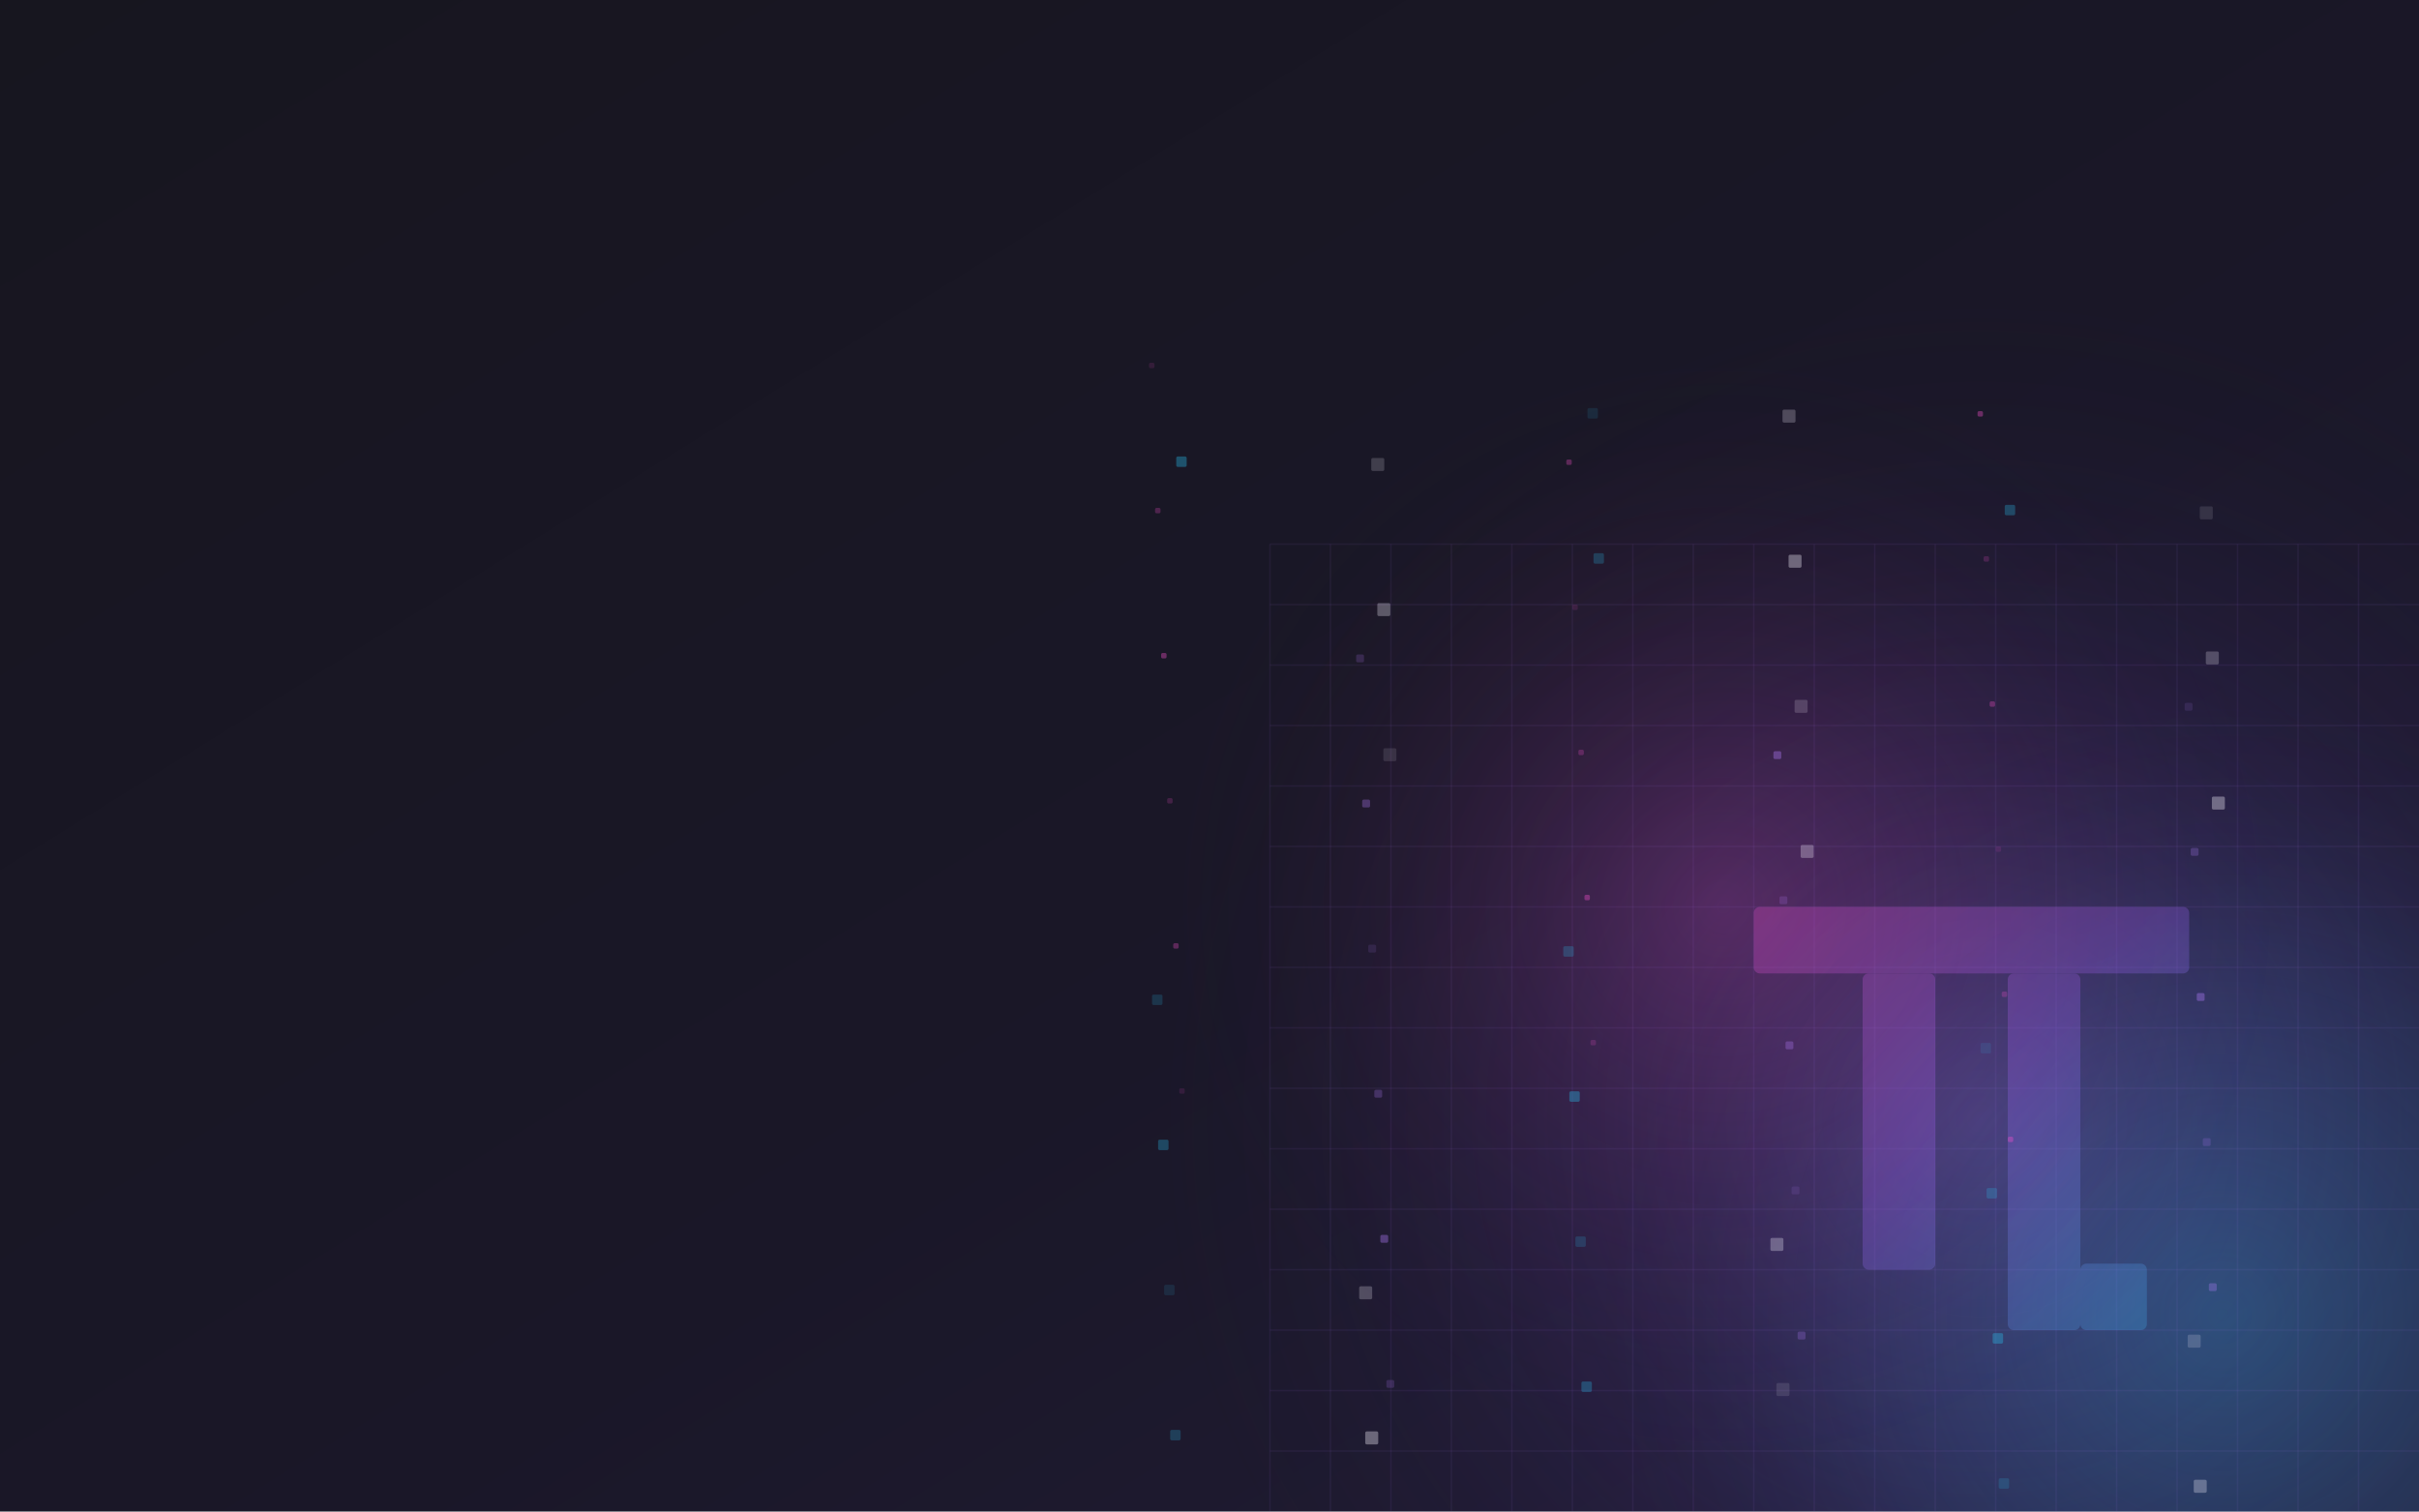
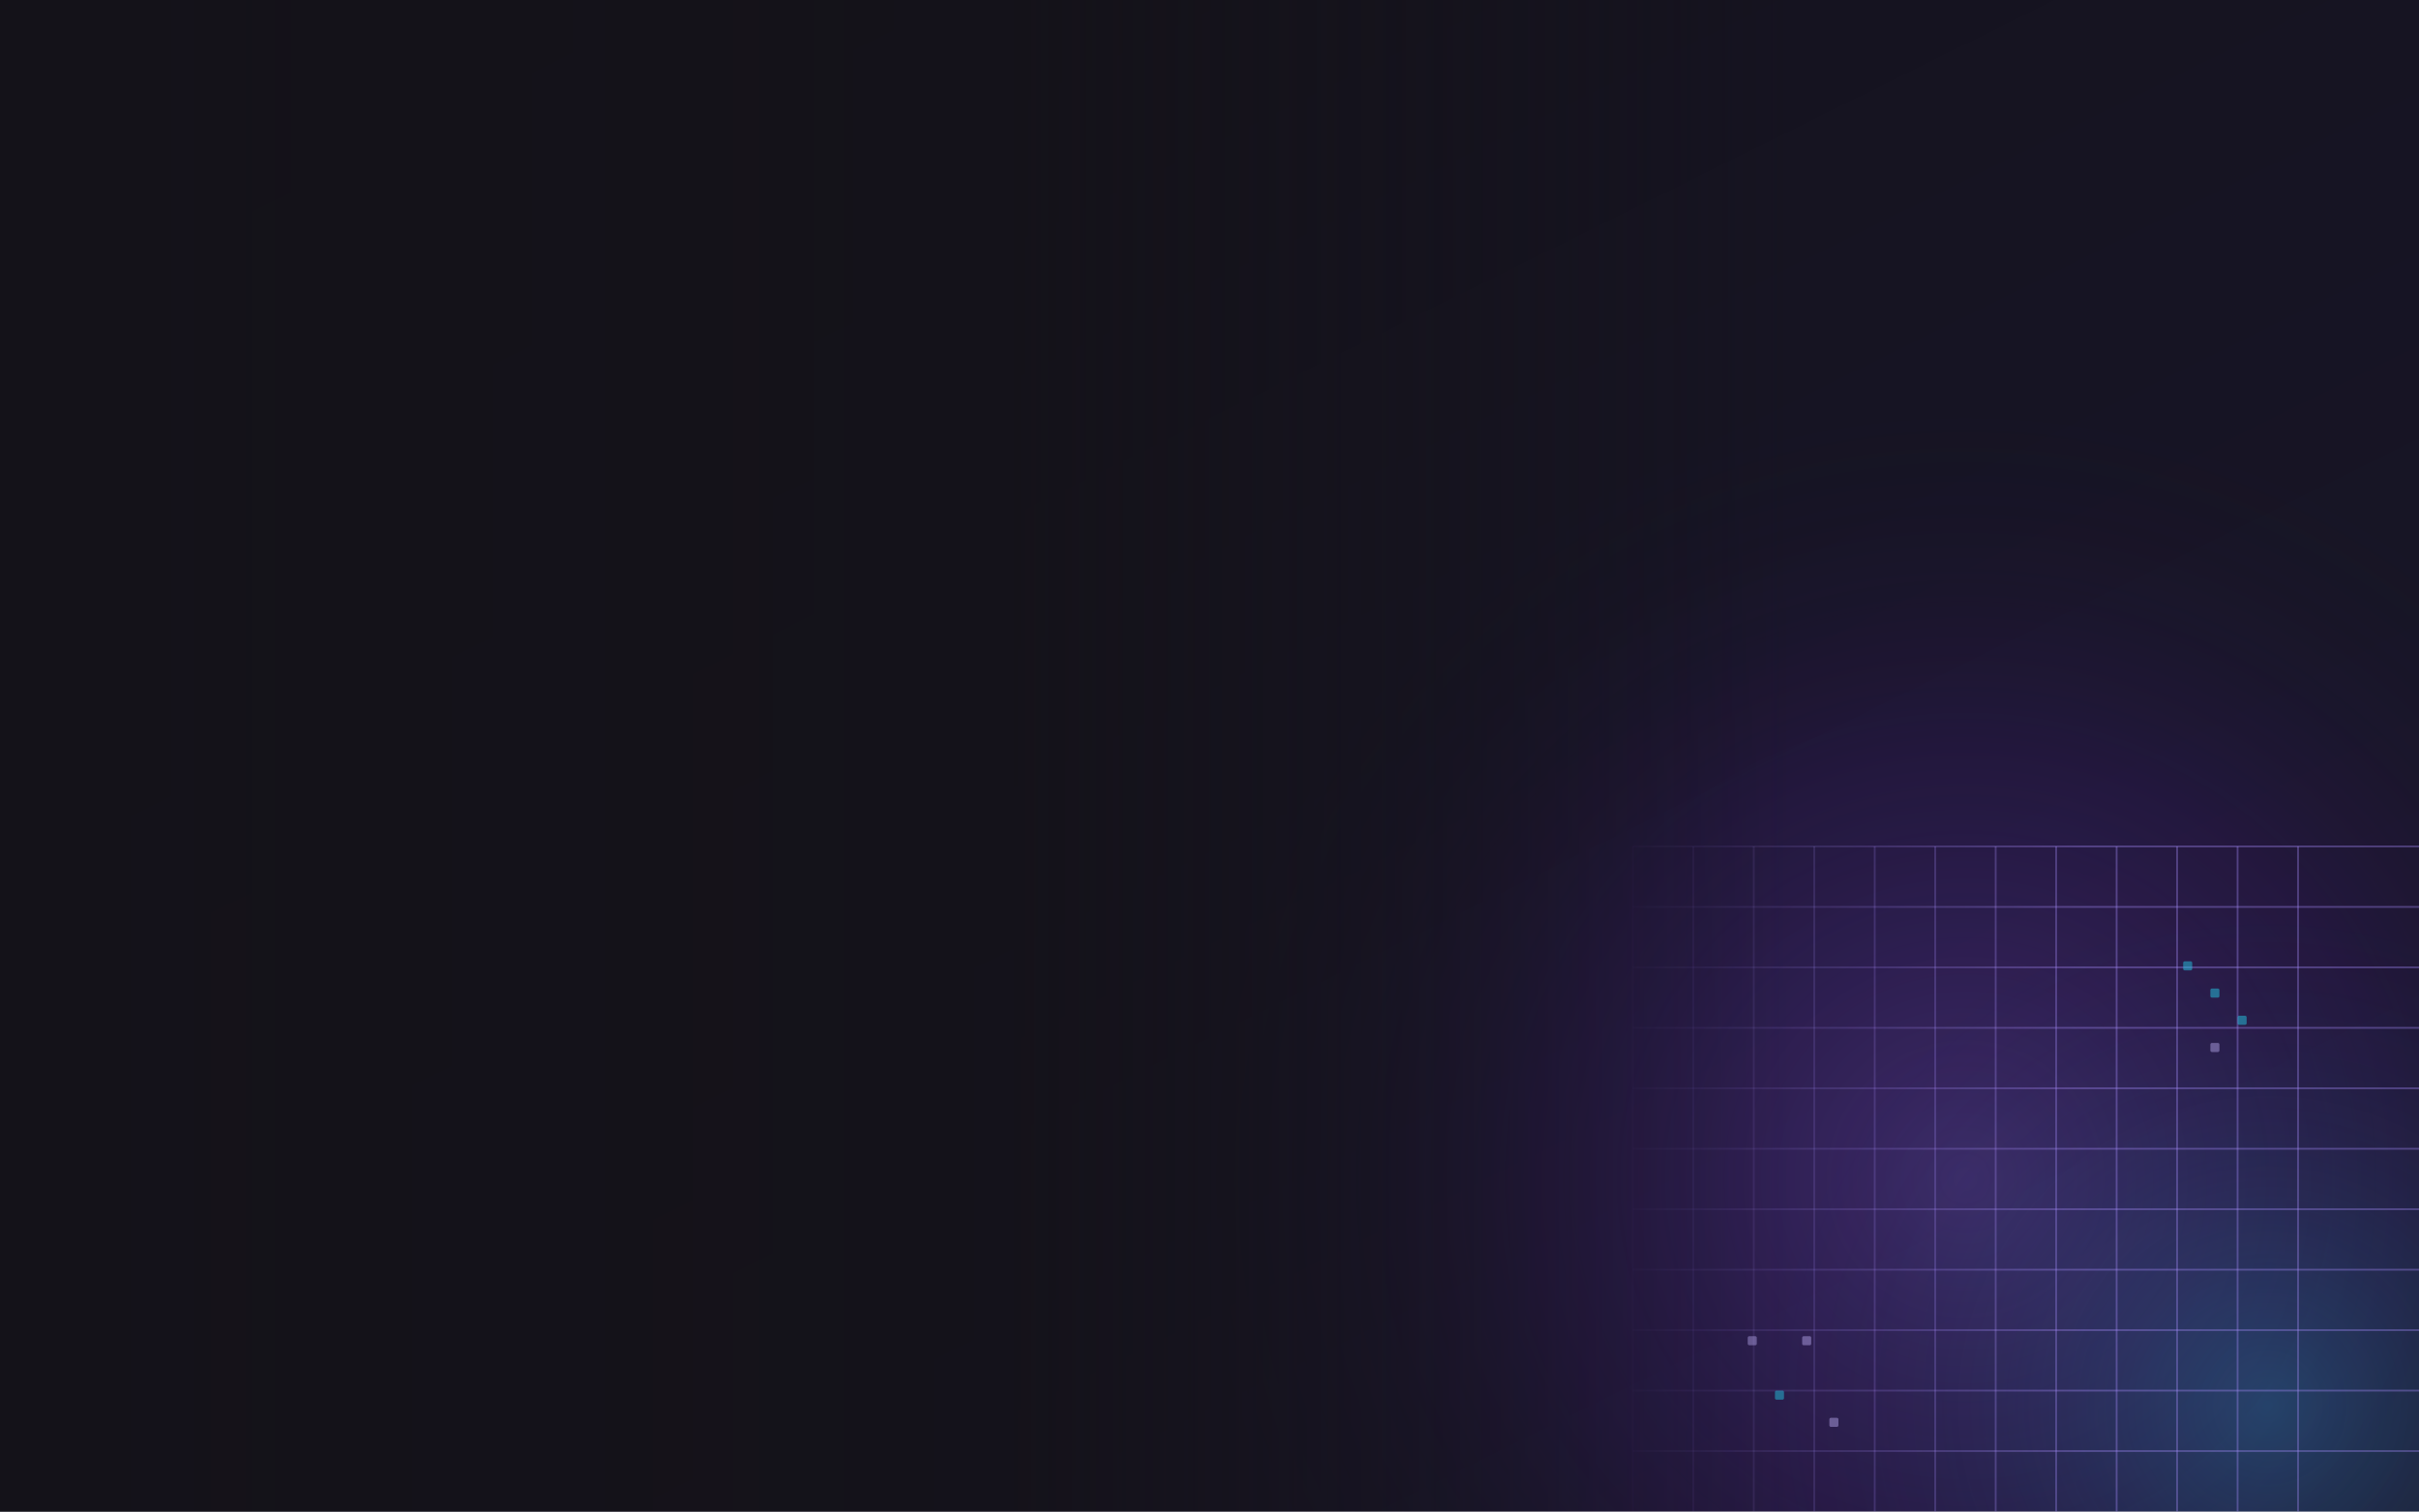
- <svg xmlns="http://www.w3.org/2000/svg" viewBox="0 0 1600 1000" preserveAspectRatio="xMaxYMax slice">
+ <svg xmlns="http://www.w3.org/2000/svg" viewBox="0 0 1600 1000" preserveAspectRatio="xMidYMid slice">
  <defs>
-     <linearGradient id="bg" x1="0" y1="0" x2="1" y2="1">
-       <stop offset="0" stop-color="#17161f" />
-       <stop offset="0.58" stop-color="#1a1728" />
-       <stop offset="1" stop-color="#221d38" />
+     <linearGradient id="bg" x1="0" y1="0" x2=".8" y2="1">
+       <stop offset="0" stop-color="#141219" />
+       <stop offset=".55" stop-color="#161423" />
+       <stop offset="1" stop-color="#191629" />
    </linearGradient>
-     <radialGradient id="aura1" cx="1310" cy="740" r="560" gradientUnits="userSpaceOnUse">
-       <stop offset="0" stop-color="#9c60f0" stop-opacity="0.34" />
-       <stop offset="0.52" stop-color="#6e48c9" stop-opacity="0.12" />
-       <stop offset="1" stop-color="#17161f" stop-opacity="0" />
+     <radialGradient id="glowA" cx="1300" cy="780" r="520" gradientUnits="userSpaceOnUse">
+       <stop offset="0" stop-color="#8b5cf6" stop-opacity=".32" />
+       <stop offset=".55" stop-color="#6d28d9" stop-opacity=".13" />
+       <stop offset="1" stop-color="#191629" stop-opacity="0" />
    </radialGradient>
-     <radialGradient id="aura2" cx="1470" cy="870" r="420" gradientUnits="userSpaceOnUse">
-       <stop offset="0" stop-color="#28bae8" stop-opacity="0.28" />
-       <stop offset="0.6" stop-color="#35afea" stop-opacity="0.08" />
-       <stop offset="1" stop-color="#17161f" stop-opacity="0" />
+     <radialGradient id="glowB" cx="1500" cy="930" r="340" gradientUnits="userSpaceOnUse">
+       <stop offset="0" stop-color="#22d3ee" stop-opacity=".22" />
+       <stop offset="1" stop-color="#191629" stop-opacity="0" />
    </radialGradient>
-     <radialGradient id="aura3" cx="1140" cy="600" r="380" gradientUnits="userSpaceOnUse">
-       <stop offset="0" stop-color="#f84fcc" stop-opacity="0.2" />
-       <stop offset="1" stop-color="#17161f" stop-opacity="0" />
-     </radialGradient>
-     <linearGradient id="piGrad" x1="1150" y1="570" x2="1470" y2="890" gradientUnits="userSpaceOnUse">
-       <stop offset="0" stop-color="#f84fcc" />
-       <stop offset="0.5" stop-color="#9c60f0" />
-       <stop offset="1" stop-color="#28bae8" />
+     <linearGradient id="gridFade" x1="1060" y1="0" x2="1380" y2="0" gradientUnits="userSpaceOnUse">
+       <stop offset="0" stop-color="#a78bfa" stop-opacity="0" />
+       <stop offset="1" stop-color="#a78bfa" stop-opacity="1" />
+     </linearGradient>
+     <linearGradient id="fadeL" x1="0" y1="0" x2="1" y2="0">
+       <stop offset="0" stop-color="#141219" />
+       <stop offset=".42" stop-color="#141219" stop-opacity=".9" />
+       <stop offset=".74" stop-color="#141219" stop-opacity="0" />
    </linearGradient>
  </defs>
  <rect width="1600" height="1000" fill="url(#bg)" />
-   <rect width="1600" height="1000" fill="url(#aura1)" />
-   <rect width="1600" height="1000" fill="url(#aura2)" />
-   <rect width="1600" height="1000" fill="url(#aura3)" />
-   <g stroke="#b57cff" stroke-opacity="0.07" stroke-width="1">
-     <line x1="840" y1="360" x2="840" y2="1000" />
-     <line x1="880" y1="360" x2="880" y2="1000" />
-     <line x1="920" y1="360" x2="920" y2="1000" />
-     <line x1="960" y1="360" x2="960" y2="1000" />
-     <line x1="1000" y1="360" x2="1000" y2="1000" />
-     <line x1="1040" y1="360" x2="1040" y2="1000" />
-     <line x1="1080" y1="360" x2="1080" y2="1000" />
-     <line x1="1120" y1="360" x2="1120" y2="1000" />
-     <line x1="1160" y1="360" x2="1160" y2="1000" />
-     <line x1="1200" y1="360" x2="1200" y2="1000" />
-     <line x1="1240" y1="360" x2="1240" y2="1000" />
-     <line x1="1280" y1="360" x2="1280" y2="1000" />
-     <line x1="1320" y1="360" x2="1320" y2="1000" />
-     <line x1="1360" y1="360" x2="1360" y2="1000" />
-     <line x1="1400" y1="360" x2="1400" y2="1000" />
-     <line x1="1440" y1="360" x2="1440" y2="1000" />
-     <line x1="1480" y1="360" x2="1480" y2="1000" />
-     <line x1="1520" y1="360" x2="1520" y2="1000" />
-     <line x1="1560" y1="360" x2="1560" y2="1000" />
-     <line x1="840" y1="360" x2="1600" y2="360" />
-     <line x1="840" y1="400" x2="1600" y2="400" />
-     <line x1="840" y1="440" x2="1600" y2="440" />
-     <line x1="840" y1="480" x2="1600" y2="480" />
-     <line x1="840" y1="520" x2="1600" y2="520" />
-     <line x1="840" y1="560" x2="1600" y2="560" />
-     <line x1="840" y1="600" x2="1600" y2="600" />
-     <line x1="840" y1="640" x2="1600" y2="640" />
-     <line x1="840" y1="680" x2="1600" y2="680" />
-     <line x1="840" y1="720" x2="1600" y2="720" />
-     <line x1="840" y1="760" x2="1600" y2="760" />
-     <line x1="840" y1="800" x2="1600" y2="800" />
-     <line x1="840" y1="840" x2="1600" y2="840" />
-     <line x1="840" y1="880" x2="1600" y2="880" />
-     <line x1="840" y1="920" x2="1600" y2="920" />
-     <line x1="840" y1="960" x2="1600" y2="960" />
+   <rect width="1600" height="1000" fill="url(#glowA)" />
+   <rect width="1600" height="1000" fill="url(#glowB)" />
+   <g fill="none" stroke="url(#gridFade)" stroke-width="1.2" stroke-opacity=".36">
+     <path d="M1080 560V1000M1120 560V1000M1160 560V1000M1200 560V1000M1240 560V1000M1280 560V1000M1320 560V1000M1360 560V1000M1400 560V1000M1440 560V1000M1480 560V1000M1520 560V1000" />
+     <path d="M1080 560H1600M1080 600H1600M1080 640H1600M1080 680H1600M1080 720H1600M1080 760H1600M1080 800H1600M1080 840H1600M1080 880H1600M1080 920H1600M1080 960H1600" />
  </g>
-   <g fill="url(#piGrad)" opacity="0.28">
-     <rect x="1160" y="600" width="288" height="44" rx="4" />
-     <rect x="1232" y="644" width="48" height="196" rx="4" />
-     <rect x="1328" y="644" width="48" height="236" rx="4" />
-     <rect x="1376" y="836" width="44" height="44" rx="4" />
+   <g fill="#22d3ee" opacity=".46">
+     <rect x="1444" y="636" width="6" height="6" rx="1" />
+     <rect x="1462" y="654" width="6" height="6" rx="1" />
+     <rect x="1480" y="672" width="6" height="6" rx="1" />
+     <rect x="1174" y="920" width="6" height="6" rx="1" />
  </g>
-   <g fill="#67c6ff">
-     <rect x="760" y="240" width="3.6" height="3.6" rx="1" fill="#f84fcc" opacity="0.12" />
-     <rect x="897" y="433" width="5.2" height="5.2" rx="1" fill="#b57cff" opacity="0.18" />
-     <rect x="1034" y="626" width="6.9" height="6.9" rx="1" fill="#28bae8" opacity="0.24" />
-     <rect x="1171" y="819" width="8.6" height="8.6" rx="1" fill="#f2effa" opacity="0.30" />
-     <rect x="1308" y="272" width="3.6" height="3.6" rx="1" fill="#f84fcc" opacity="0.36" />
-     <rect x="1445" y="465" width="5.2" height="5.2" rx="1" fill="#b57cff" opacity="0.12" />
-     <rect x="762" y="658" width="6.9" height="6.9" rx="1" fill="#28bae8" opacity="0.18" />
-     <rect x="899" y="851" width="8.6" height="8.6" rx="1" fill="#f2effa" opacity="0.24" />
-     <rect x="1036" y="304" width="3.6" height="3.6" rx="1" fill="#f84fcc" opacity="0.30" />
-     <rect x="1173" y="497" width="5.2" height="5.2" rx="1" fill="#b57cff" opacity="0.36" />
-     <rect x="1310" y="690" width="6.9" height="6.9" rx="1" fill="#28bae8" opacity="0.12" />
-     <rect x="1447" y="883" width="8.6" height="8.6" rx="1" fill="#f2effa" opacity="0.18" />
-     <rect x="764" y="336" width="3.6" height="3.6" rx="1" fill="#f84fcc" opacity="0.24" />
-     <rect x="901" y="529" width="5.2" height="5.2" rx="1" fill="#b57cff" opacity="0.30" />
-     <rect x="1038" y="722" width="6.9" height="6.9" rx="1" fill="#28bae8" opacity="0.36" />
-     <rect x="1175" y="915" width="8.6" height="8.6" rx="1" fill="#f2effa" opacity="0.12" />
-     <rect x="1312" y="368" width="3.6" height="3.6" rx="1" fill="#f84fcc" opacity="0.18" />
-     <rect x="1449" y="561" width="5.2" height="5.2" rx="1" fill="#b57cff" opacity="0.24" />
-     <rect x="766" y="754" width="6.9" height="6.9" rx="1" fill="#28bae8" opacity="0.30" />
-     <rect x="903" y="947" width="8.6" height="8.6" rx="1" fill="#f2effa" opacity="0.36" />
-     <rect x="1040" y="400" width="3.6" height="3.6" rx="1" fill="#f84fcc" opacity="0.12" />
-     <rect x="1177" y="593" width="5.2" height="5.2" rx="1" fill="#b57cff" opacity="0.18" />
-     <rect x="1314" y="786" width="6.9" height="6.9" rx="1" fill="#28bae8" opacity="0.24" />
-     <rect x="1451" y="979" width="8.6" height="8.6" rx="1" fill="#f2effa" opacity="0.30" />
-     <rect x="768" y="432" width="3.6" height="3.6" rx="1" fill="#f84fcc" opacity="0.36" />
-     <rect x="905" y="625" width="5.2" height="5.2" rx="1" fill="#b57cff" opacity="0.12" />
-     <rect x="1042" y="818" width="6.9" height="6.9" rx="1" fill="#28bae8" opacity="0.18" />
-     <rect x="1179" y="271" width="8.6" height="8.6" rx="1" fill="#f2effa" opacity="0.24" />
-     <rect x="1316" y="464" width="3.6" height="3.6" rx="1" fill="#f84fcc" opacity="0.30" />
-     <rect x="1453" y="657" width="5.2" height="5.2" rx="1" fill="#b57cff" opacity="0.36" />
-     <rect x="770" y="850" width="6.9" height="6.9" rx="1" fill="#28bae8" opacity="0.12" />
-     <rect x="907" y="303" width="8.6" height="8.6" rx="1" fill="#f2effa" opacity="0.18" />
-     <rect x="1044" y="496" width="3.6" height="3.6" rx="1" fill="#f84fcc" opacity="0.24" />
-     <rect x="1181" y="689" width="5.2" height="5.2" rx="1" fill="#b57cff" opacity="0.30" />
-     <rect x="1318" y="882" width="6.9" height="6.9" rx="1" fill="#28bae8" opacity="0.36" />
-     <rect x="1455" y="335" width="8.6" height="8.6" rx="1" fill="#f2effa" opacity="0.12" />
-     <rect x="772" y="528" width="3.6" height="3.6" rx="1" fill="#f84fcc" opacity="0.18" />
-     <rect x="909" y="721" width="5.2" height="5.2" rx="1" fill="#b57cff" opacity="0.24" />
-     <rect x="1046" y="914" width="6.9" height="6.9" rx="1" fill="#28bae8" opacity="0.30" />
-     <rect x="1183" y="367" width="8.6" height="8.6" rx="1" fill="#f2effa" opacity="0.36" />
-     <rect x="1320" y="560" width="3.6" height="3.6" rx="1" fill="#f84fcc" opacity="0.12" />
-     <rect x="1457" y="753" width="5.2" height="5.2" rx="1" fill="#b57cff" opacity="0.18" />
-     <rect x="774" y="946" width="6.9" height="6.9" rx="1" fill="#28bae8" opacity="0.24" />
-     <rect x="911" y="399" width="8.6" height="8.6" rx="1" fill="#f2effa" opacity="0.30" />
-     <rect x="1048" y="592" width="3.6" height="3.6" rx="1" fill="#f84fcc" opacity="0.36" />
-     <rect x="1185" y="785" width="5.2" height="5.2" rx="1" fill="#b57cff" opacity="0.12" />
-     <rect x="1322" y="978" width="6.9" height="6.9" rx="1" fill="#28bae8" opacity="0.18" />
-     <rect x="1459" y="431" width="8.6" height="8.6" rx="1" fill="#f2effa" opacity="0.24" />
-     <rect x="776" y="624" width="3.6" height="3.6" rx="1" fill="#f84fcc" opacity="0.30" />
-     <rect x="913" y="817" width="5.2" height="5.2" rx="1" fill="#b57cff" opacity="0.36" />
-     <rect x="1050" y="270" width="6.9" height="6.9" rx="1" fill="#28bae8" opacity="0.12" />
-     <rect x="1187" y="463" width="8.6" height="8.6" rx="1" fill="#f2effa" opacity="0.18" />
-     <rect x="1324" y="656" width="3.6" height="3.6" rx="1" fill="#f84fcc" opacity="0.24" />
-     <rect x="1461" y="849" width="5.2" height="5.2" rx="1" fill="#b57cff" opacity="0.30" />
-     <rect x="778" y="302" width="6.9" height="6.9" rx="1" fill="#28bae8" opacity="0.36" />
-     <rect x="915" y="495" width="8.6" height="8.6" rx="1" fill="#f2effa" opacity="0.12" />
-     <rect x="1052" y="688" width="3.6" height="3.6" rx="1" fill="#f84fcc" opacity="0.18" />
-     <rect x="1189" y="881" width="5.2" height="5.2" rx="1" fill="#b57cff" opacity="0.24" />
-     <rect x="1326" y="334" width="6.9" height="6.9" rx="1" fill="#28bae8" opacity="0.30" />
-     <rect x="1463" y="527" width="8.6" height="8.6" rx="1" fill="#f2effa" opacity="0.36" />
-     <rect x="780" y="720" width="3.6" height="3.6" rx="1" fill="#f84fcc" opacity="0.12" />
-     <rect x="917" y="913" width="5.2" height="5.2" rx="1" fill="#b57cff" opacity="0.18" />
-     <rect x="1054" y="366" width="6.9" height="6.9" rx="1" fill="#28bae8" opacity="0.24" />
-     <rect x="1191" y="559" width="8.6" height="8.6" rx="1" fill="#f2effa" opacity="0.30" />
-     <rect x="1328" y="752" width="3.6" height="3.6" rx="1" fill="#f84fcc" opacity="0.36" />
+   <g fill="#c4b5fd" opacity=".42">
+     <rect x="1462" y="690" width="6" height="6" rx="1" />
+     <rect x="1156" y="884" width="6" height="6" rx="1" />
+     <rect x="1192" y="884" width="6" height="6" rx="1" />
+     <rect x="1210" y="938" width="6" height="6" rx="1" />
  </g>
+   <rect width="1600" height="1000" fill="url(#fadeL)" />
</svg>
